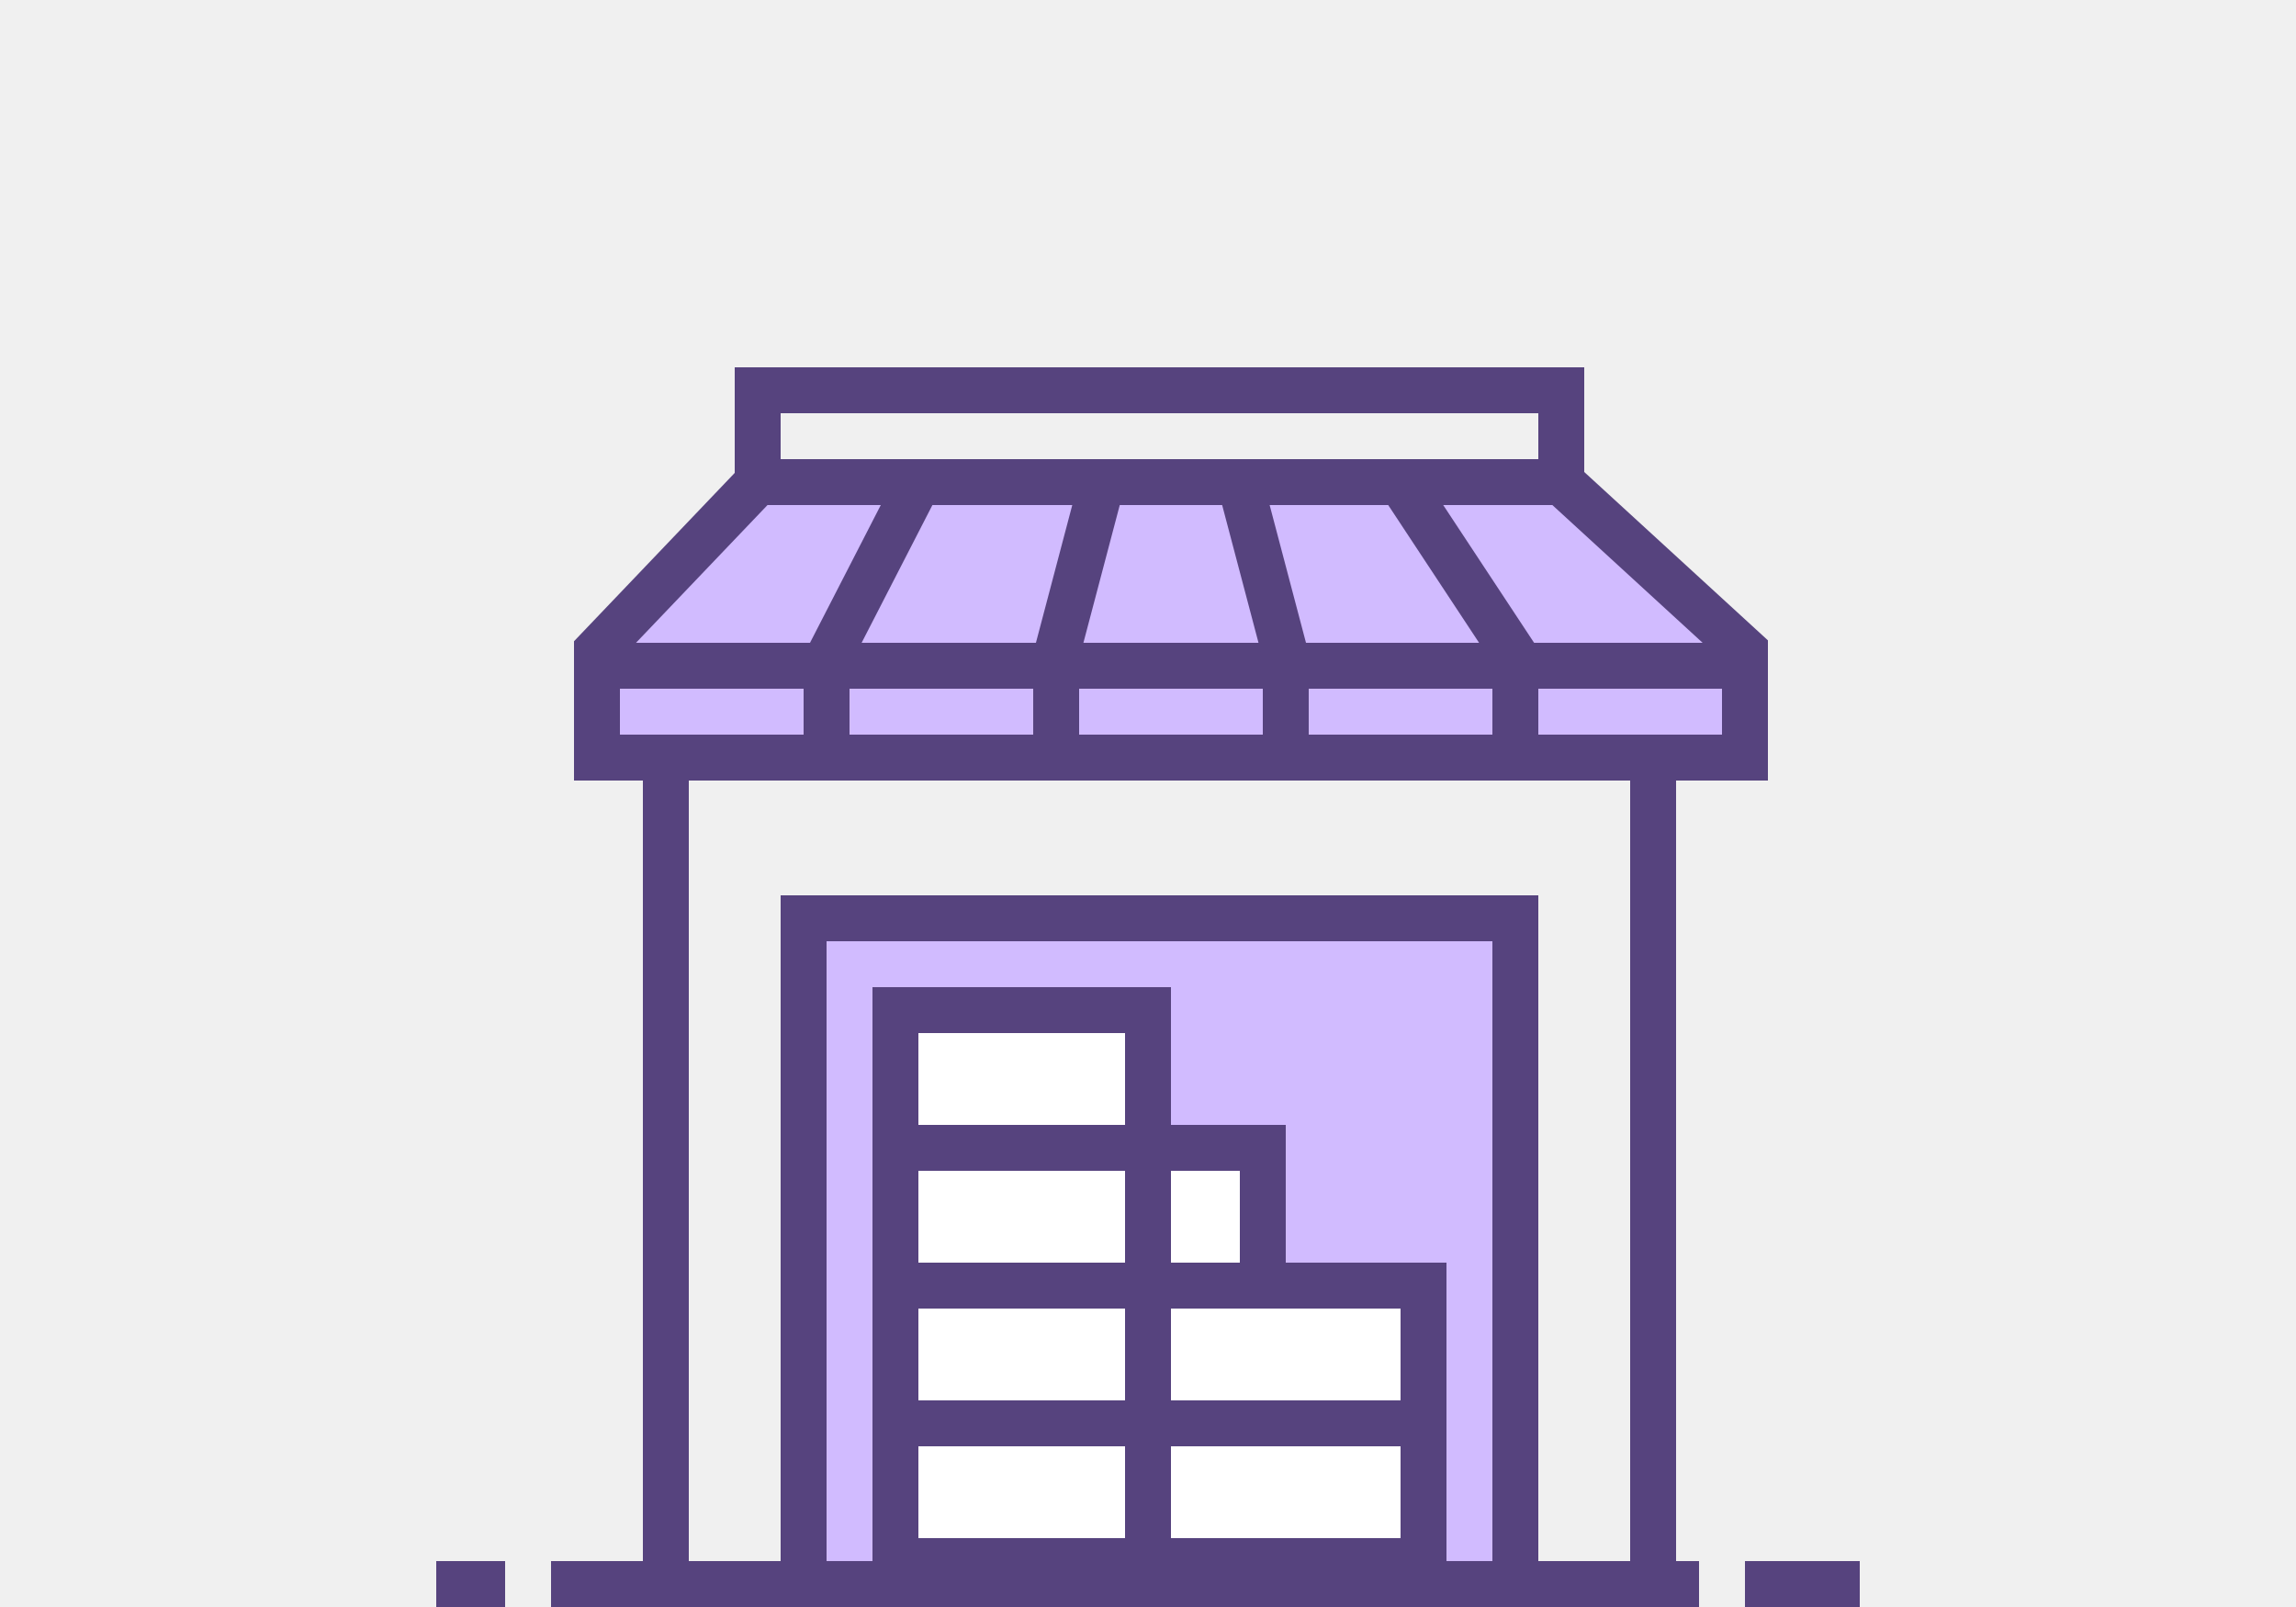
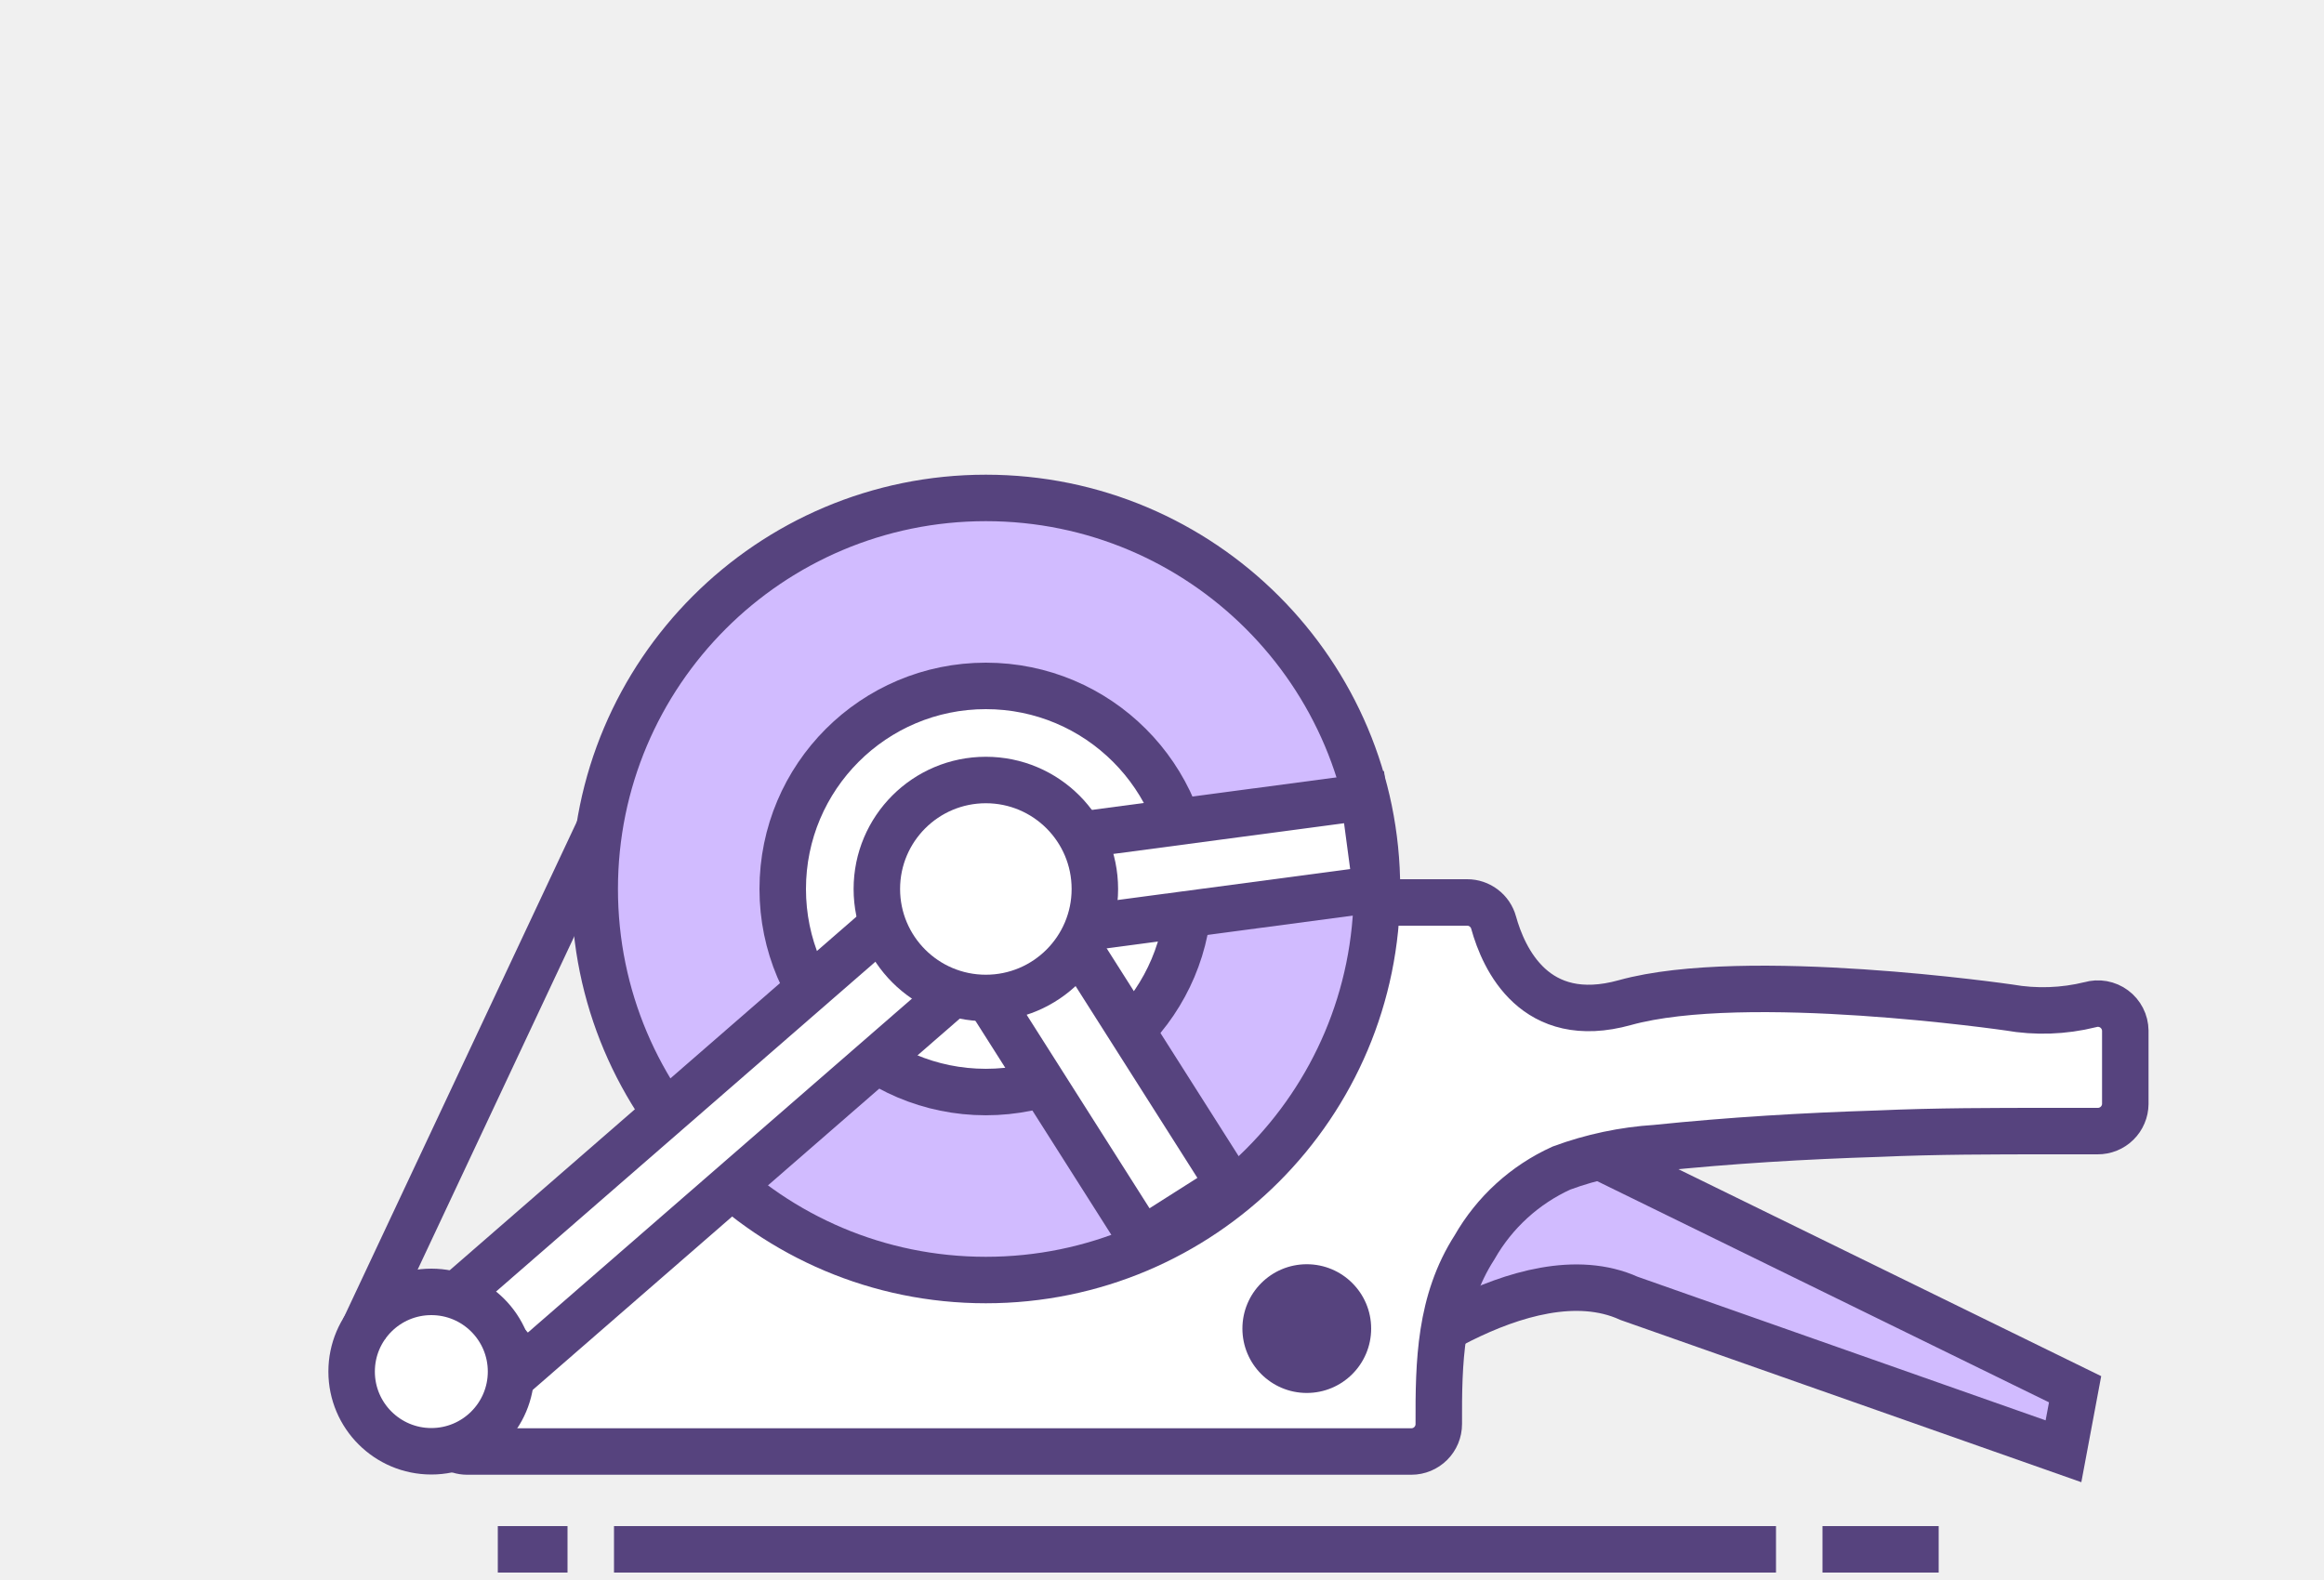
- <svg xmlns="http://www.w3.org/2000/svg" width="100" height="70" viewBox="0 0 100 70" fill="none">
-   <path fill-rule="evenodd" clip-rule="evenodd" d="M96.774 70C98.859 64.472 100 58.477 100 52.215C100 24.482 77.614 2 50 2C22.386 2 0 24.482 0 52.215C0 58.477 1.141 64.472 3.226 70H96.774Z" fill="#F0F0F0" />
-   <path d="M72 33H29V69H72V33Z" stroke="#56437E" stroke-width="2" stroke-miterlimit="10" />
-   <path d="M66 40H35V69H66V40Z" fill="#D1BBFF" stroke="#56437E" stroke-width="2" stroke-miterlimit="10" />
-   <path d="M50 62H39V68H50V62Z" fill="white" stroke="#56437E" stroke-width="2" stroke-miterlimit="10" />
-   <path d="M50 56H39V62H50V56Z" fill="white" stroke="#56437E" stroke-width="2" stroke-miterlimit="10" />
-   <path d="M55 50H44V56H55V50Z" fill="white" stroke="#56437E" stroke-width="2" stroke-miterlimit="10" />
-   <path d="M50 50H39V56H50V50Z" fill="white" stroke="#56437E" stroke-width="2" stroke-miterlimit="10" />
-   <path d="M50 44H39V50H50V44Z" fill="white" stroke="#56437E" stroke-width="2" stroke-miterlimit="10" />
-   <path d="M62 56H50V62H62V56Z" fill="white" stroke="#56437E" stroke-width="2" stroke-miterlimit="10" />
-   <path d="M62 62H50V68H62V62Z" fill="white" stroke="#56437E" stroke-width="2" stroke-miterlimit="10" />
-   <path d="M68 21H33L26 28.333V29H76V28.333L68 21Z" fill="#D1BBFF" stroke="#56437E" stroke-width="2" stroke-miterlimit="10" />
-   <path d="M68 17H33V21H68V17Z" stroke="#56437E" stroke-width="2" stroke-miterlimit="10" />
-   <path d="M76 29H26V33H76V29Z" fill="#D1BBFF" stroke="#56437E" stroke-width="2" stroke-miterlimit="10" />
-   <path d="M36 33V28.784L40 21" stroke="#56437E" stroke-width="2" stroke-miterlimit="10" />
-   <path d="M66 33V28.579L61 21" stroke="#56437E" stroke-width="2" stroke-miterlimit="10" />
-   <path d="M46 33V28.579L48 21" fill="#D1BBFF" />
-   <path d="M46 33V28.579L48 21" stroke="#56437E" stroke-width="2" stroke-miterlimit="10" />
-   <path d="M56 33V28.579L54 21" stroke="#56437E" stroke-width="2" stroke-miterlimit="10" />
-   <path d="M76 69H81" stroke="#56437E" stroke-width="2" stroke-miterlimit="10" />
-   <path d="M24 69H74" stroke="#56437E" stroke-width="2" stroke-miterlimit="10" />
-   <path d="M19 69H22" stroke="#56437E" stroke-width="2" stroke-miterlimit="10" />
+ <svg xmlns="http://www.w3.org/2000/svg" width="100" height="68" viewBox="0 0 100 68" fill="none">
+   <path fill-rule="evenodd" clip-rule="evenodd" d="M96.77 67.68C99.631 60.112 100.612 51.963 99.63 43.933C98.649 35.902 95.733 28.23 91.134 21.575C86.534 14.919 80.389 9.479 73.224 5.721C66.06 1.963 58.09 0 50 0C41.91 0 33.94 1.963 26.776 5.721C19.611 9.479 13.466 14.919 8.866 21.575C4.267 28.23 1.351 35.902 0.369 43.933C-0.612 51.963 0.369 60.112 3.23 67.68H96.77Z" />
+   <path d="M78.42 66.68H83.42" stroke="#56437E" stroke-width="2" stroke-miterlimit="10" />
+   <path d="M26.42 66.68H76.42" stroke="#56437E" stroke-width="2" stroke-miterlimit="10" />
+   <path d="M21.42 66.68H24.42" stroke="#56437E" stroke-width="2" stroke-miterlimit="10" />
+   <path d="M88.79 62.46L89.29 59.79L69.09 49.9C69.09 49.9 62.24 46.34 60.33 52.01L59.85 53.68L59.75 56.38L59 59.27C59 59.27 65.59 53.83 70.1 55.88L88.79 62.46Z" fill="#D1BBFF" stroke="#56437E" stroke-width="2" stroke-miterlimit="10" />
+   <path d="M19.3 60.42L44.06 39.12C44.277 38.94 44.549 38.841 44.83 38.84H63.13C63.389 38.839 63.641 38.924 63.847 39.082C64.053 39.239 64.202 39.459 64.27 39.71C64.7 41.26 66.04 44.23 69.92 43.15C75.1 41.71 86.44 43.36 86.44 43.36C87.602 43.564 88.794 43.523 89.94 43.24C90.115 43.189 90.299 43.179 90.478 43.211C90.657 43.243 90.827 43.316 90.973 43.425C91.119 43.533 91.238 43.674 91.321 43.836C91.404 43.998 91.448 44.178 91.45 44.36V47.51C91.449 47.665 91.417 47.818 91.356 47.96C91.296 48.103 91.208 48.232 91.097 48.341C90.987 48.45 90.856 48.535 90.712 48.594C90.569 48.652 90.415 48.681 90.26 48.68H88.26C85.79 48.68 83.31 48.68 80.84 48.79C77.64 48.89 74.45 49.08 71.26 49.41C69.869 49.498 68.498 49.788 67.19 50.27C65.616 50.985 64.307 52.178 63.45 53.68C61.95 56.01 61.9 58.62 61.91 61.29C61.91 61.603 61.786 61.903 61.564 62.124C61.343 62.345 61.043 62.47 60.73 62.47H20.1C19.869 62.469 19.643 62.399 19.451 62.27C19.259 62.141 19.11 61.958 19.022 61.743C18.934 61.529 18.912 61.294 18.958 61.067C19.004 60.841 19.116 60.633 19.28 60.47L19.3 60.42Z" fill="white" stroke="#56437E" stroke-width="2" stroke-miterlimit="10" />
+   <path d="M42.42 55.09C51.715 55.09 59.25 47.554 59.25 38.26C59.25 28.965 51.715 21.43 42.42 21.43C33.125 21.43 25.59 28.965 25.59 38.26C25.59 47.554 33.125 55.09 42.42 55.09Z" fill="#D1BBFF" stroke="#56437E" stroke-width="2" stroke-miterlimit="10" />
+   <path d="M42.42 46.999C47.247 46.999 51.16 43.087 51.16 38.26C51.16 33.433 47.247 29.52 42.42 29.52C37.593 29.52 33.68 33.433 33.68 38.26C33.68 43.087 37.593 46.999 42.42 46.999Z" fill="white" stroke="#56437E" stroke-width="2" stroke-miterlimit="10" />
+   <path d="M41.992 41.911L39.217 38.719L19.839 55.57L22.614 58.762L41.992 41.911Z" fill="white" stroke="#56437E" stroke-width="2" stroke-miterlimit="10" />
+   <path d="M59.22 38.262L58.693 34.307L44.955 36.135L45.481 40.09L59.22 38.262Z" fill="white" stroke="#56437E" stroke-width="2" stroke-miterlimit="10" />
+   <path d="M49.155 53.382L52.903 51.002L44.515 37.79L40.767 40.17L49.155 53.382Z" fill="white" stroke="#56437E" stroke-width="2" stroke-miterlimit="10" />
+   <path d="M42.42 42.95C45.011 42.95 47.111 40.85 47.111 38.26C47.111 35.669 45.011 33.57 42.42 33.57C39.83 33.57 37.73 35.669 37.73 38.26C37.73 40.85 39.83 42.95 42.42 42.95Z" fill="white" stroke="#56437E" stroke-width="2" stroke-miterlimit="10" />
+   <path d="M18.56 62.46C20.454 62.46 21.99 60.924 21.99 59.03C21.99 57.135 20.454 55.6 18.56 55.6C16.666 55.6 15.13 57.135 15.13 59.03C15.13 60.924 16.666 62.46 18.56 62.46Z" fill="white" stroke="#56437E" stroke-width="2" stroke-miterlimit="10" />
+   <path d="M25.79 35.65L15.66 57.209" stroke="#56437E" stroke-width="2" stroke-miterlimit="10" />
+   <path d="M56.23 59.95C57.76 59.95 59 58.709 59 57.179C59 55.65 57.76 54.41 56.23 54.41C54.7 54.41 53.46 55.65 53.46 57.179C53.46 58.709 54.7 59.95 56.23 59.95Z" fill="#56437E" />
</svg>
